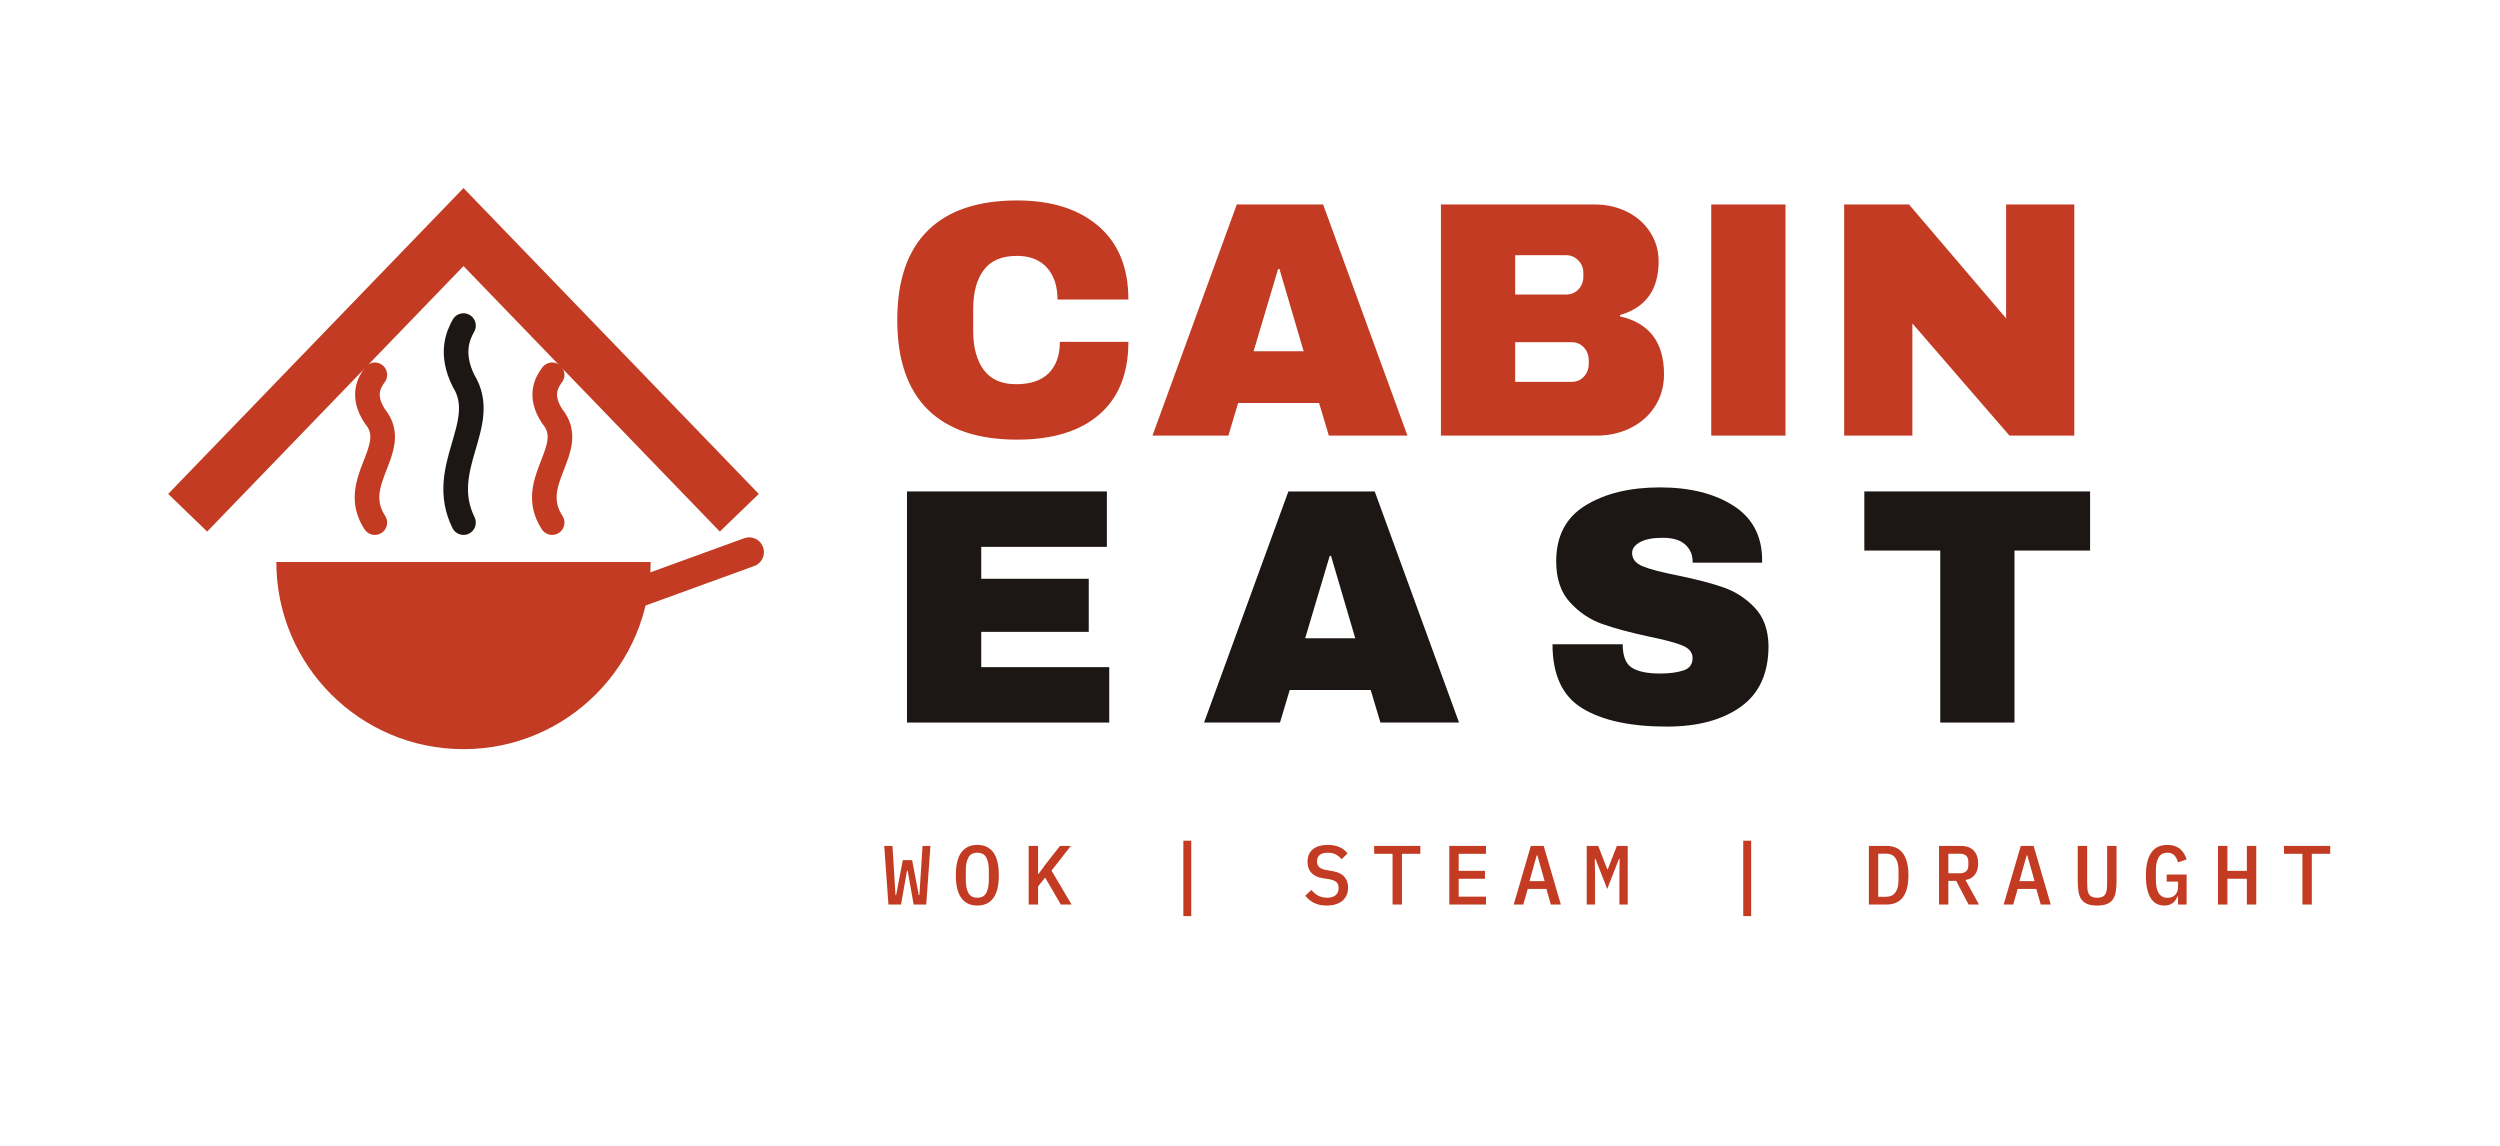
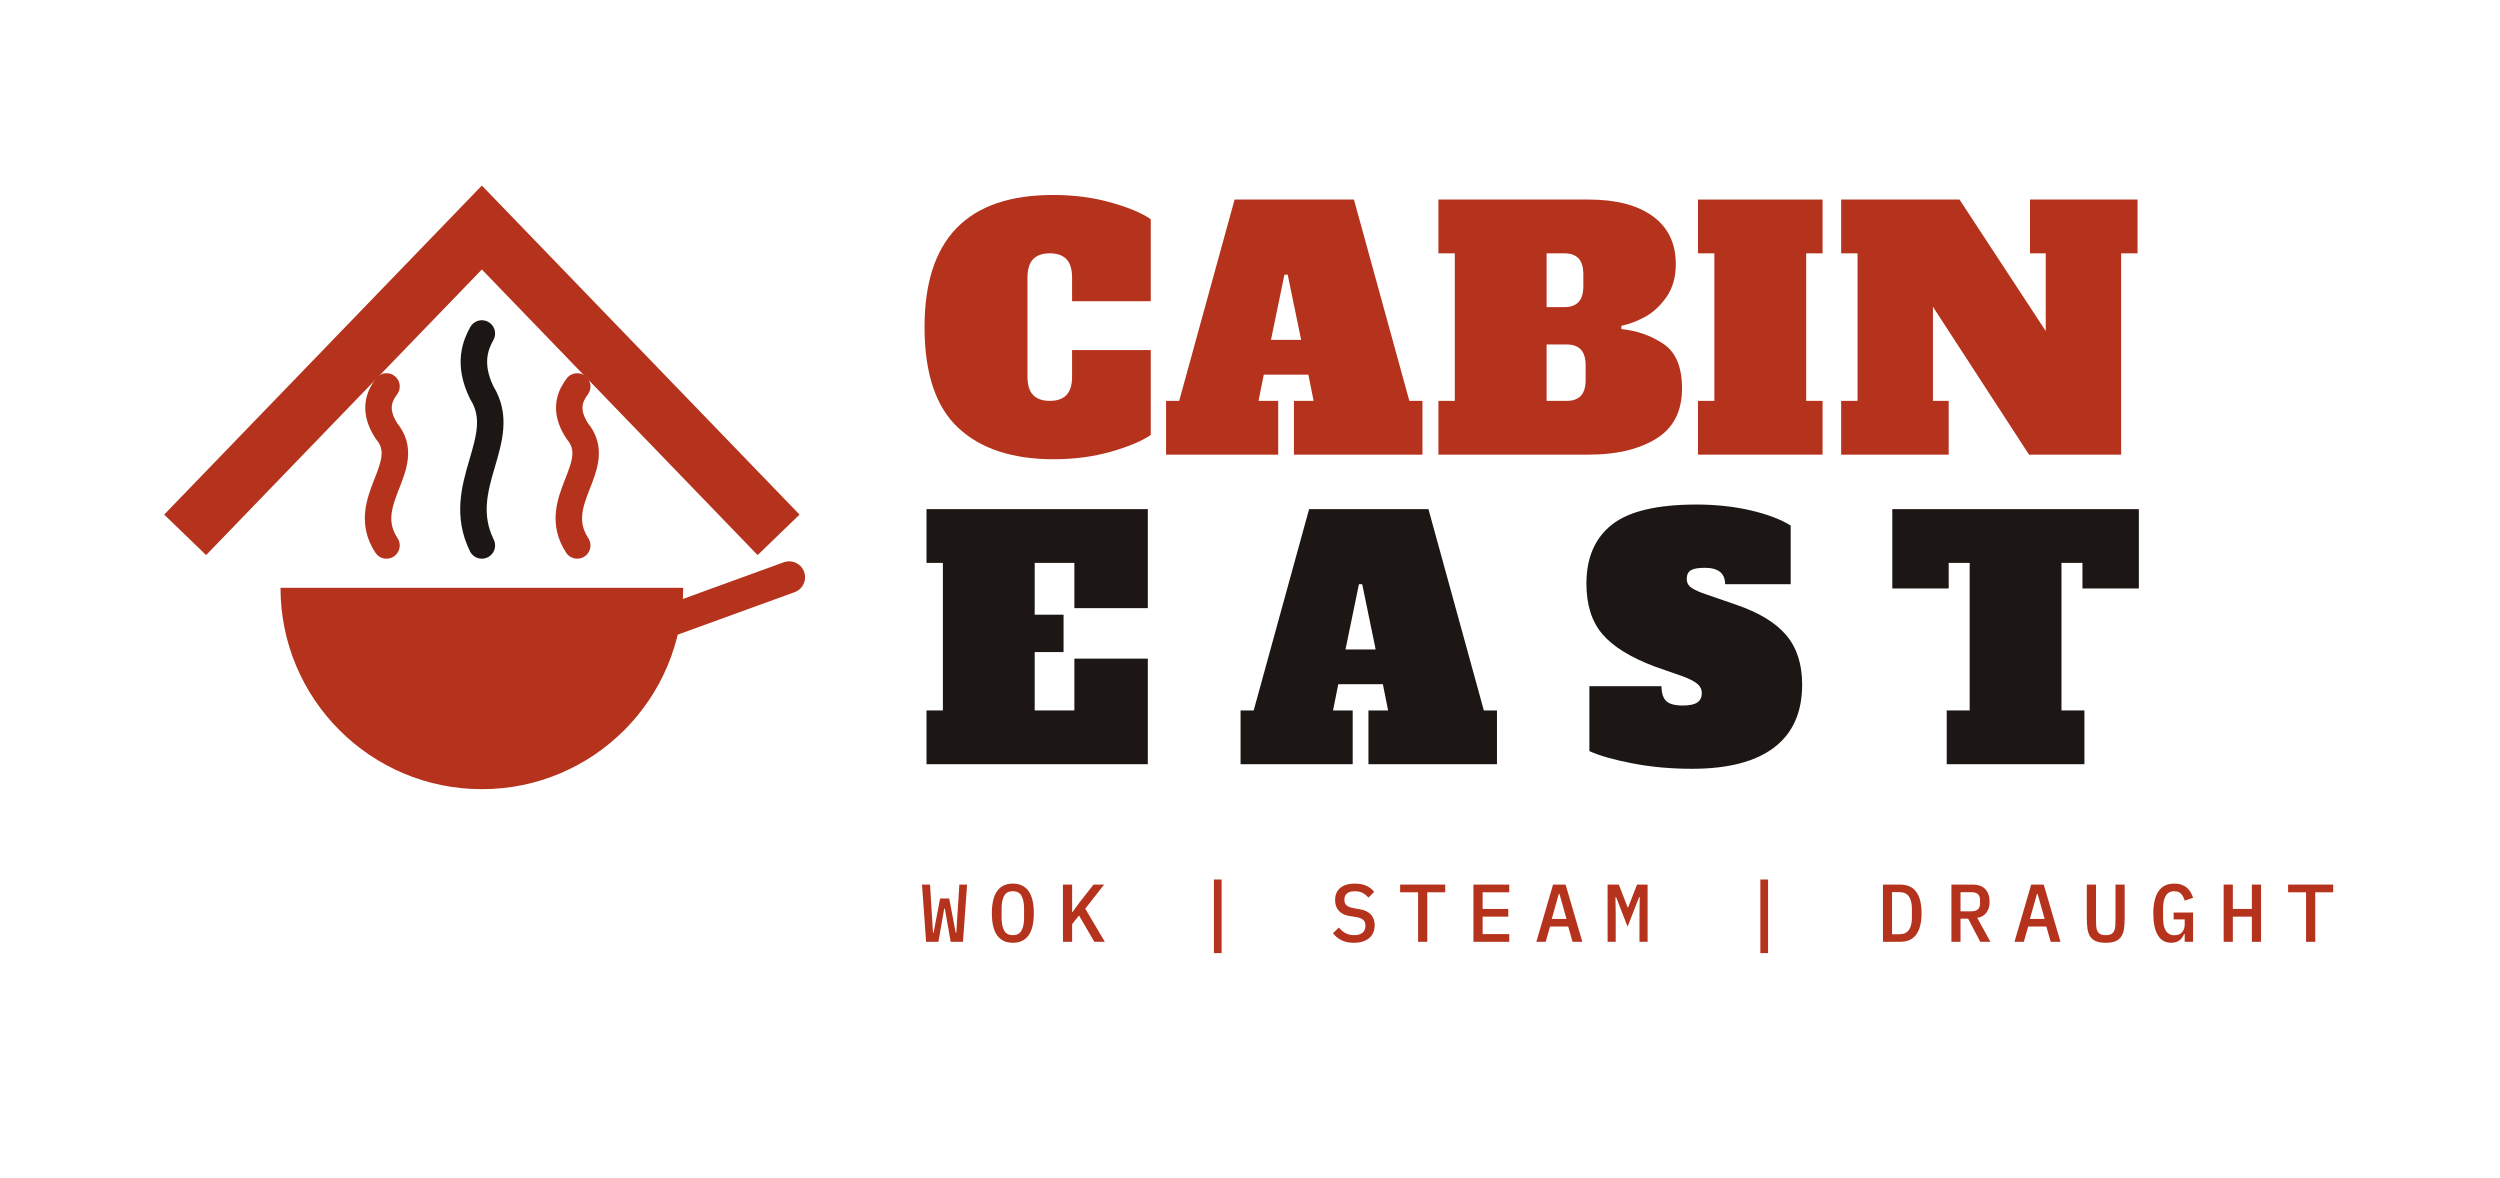
- <svg xmlns="http://www.w3.org/2000/svg" viewBox="0 0 893 409" width="893" height="409">
-   <g transform="translate(60.00 60.00) scale(1.7593)">
-     <path d="M4 70 L60 12 L116 70" fill="none" stroke="#C23B22" stroke-width="11" stroke-linejoin="miter" stroke-miterlimit="6" />
-     <path d="M42 72 C36.5 63.6 47.5 57.0 42 50.4 C39.25 46.2 40.9 43.5 42 42" fill="none" stroke="#C23B22" stroke-width="5" stroke-linecap="round" />
+ <svg xmlns="http://www.w3.org/2000/svg" viewBox="0 0 915 431" width="915" height="431">
+   <g transform="translate(60.00 60.00) scale(1.9393)">
+     <path d="M4 70 L60 12 L116 70" fill="none" stroke="#B5321C" stroke-width="11" stroke-linejoin="miter" stroke-miterlimit="6" />
+     <path d="M42 72 C36.5 63.6 47.5 57.0 42 50.4 C39.25 46.2 40.9 43.5 42 42" fill="none" stroke="#B5321C" stroke-width="5" stroke-linecap="round" />
    <path d="M60 72 C54.5 60.8 65.5 52.0 60 43.2 C57.25 37.6 58.9 34.0 60 32" fill="none" stroke="#1C1714" stroke-width="5" stroke-linecap="round" />
-     <path d="M78 72 C72.5 63.6 83.5 57.0 78 50.4 C75.25 46.2 76.9 43.5 78 42" fill="none" stroke="#C23B22" stroke-width="5" stroke-linecap="round" />
-     <path d="M22 80 H98 A38 38 0 0 1 22 80 Z" fill="#C23B22" />
-     <path d="M96 86 L118 78" stroke="#C23B22" stroke-width="6" stroke-linecap="round" />
+     <path d="M78 72 C72.5 63.6 83.5 57.0 78 50.4 C75.25 46.2 76.9 43.5 78 42" fill="none" stroke="#B5321C" stroke-width="5" stroke-linecap="round" />
+     <path d="M22 80 H98 A38 38 0 0 1 22 80 Z" fill="#B5321C" />
+     <path d="M96 86 L118 78" stroke="#B5321C" stroke-width="6" stroke-linecap="round" />
  </g>
-   <g transform="translate(315.1 155.6)">
-     <g fill="#C23B22">
-       <path transform="translate(0 0) scale(0.12 -0.12)" d="M733 405H522Q522 465 490.5 500Q459 535 401 535Q334 535 302.5 493Q271 451 271 376V312Q271 238 302.5 195.5Q334 153 399 153Q463 153 496 186Q529 219 529 279H733Q733 138 646.5 63Q560 -12 402 -12Q226 -12 135.5 78Q45 168 45 344Q45 520 135.5 610Q226 700 402 700Q555 700 644 623.5Q733 547 733 405Z" />
-       <path transform="translate(95.36 0) scale(0.12 -0.12)" d="M535 0 506 97H265L236 0H10L261 688H518L769 0ZM311 251H460L388 496H384Z" />
-       <path transform="translate(190.72 0) scale(0.12 -0.12)" d="M722 519Q722 392 607 359V355Q738 325 738 183Q738 129 711.5 87.5Q685 46 639 23Q593 0 538 0H74V688H532Q584 688 627.5 666.5Q671 645 696.5 606Q722 567 722 519ZM295 420H447Q469 420 483.5 435.5Q498 451 498 474V484Q498 506 483 521.5Q468 537 447 537H295ZM295 160H463Q485 160 499.5 175.5Q514 191 514 214V224Q514 247 499.5 262.5Q485 278 463 278H295Z" />
-       <path transform="translate(286.08 0) scale(0.12 -0.12)" d="M84 0V688H305V0Z" />
-       <path transform="translate(334.76 0) scale(0.12 -0.12)" d="M566 0 277 334V0H74V688H267L556 349V688H759V0Z" />
+   <g transform="translate(336.7 166.4)">
+     <g fill="#B5321C">
+       <path transform="translate(0 0) scale(0.12 -0.12)" d="M14 389Q14 792 406 792Q501 792 582.5 769Q664 746 704 718V468H464V540Q464 578 447 596Q430 614 396 614Q362 614 345 596Q328 578 328 540V238Q328 200 345 182Q362 164 396 164Q430 164 447 182Q464 200 464 238V319H704V60Q663 32 582.5 9Q502 -14 408 -14Q219 -14 116.5 82Q14 178 14 389Z" />
+       <path transform="translate(88.64 0) scale(0.12 -0.12)" d="M754 164H794V0H402V164H462L446 244H310L294 164H354V0H12V164H52L221 778H585ZM332 350H424L383 549H373Z" />
+       <path transform="translate(187.36 0) scale(0.12 -0.12)" d="M20 164H70V614H20V778H479Q604 778 674 727Q744 676 744 581Q744 522 716 481.5Q688 441 650.5 420.5Q613 400 578 393V383Q649 376 706 338Q763 300 763 202Q763 97 684 48.5Q605 0 479 0H20ZM404 450Q433 450 447.5 465.5Q462 481 462 514V550Q462 583 447.5 598.5Q433 614 404 614H350V450ZM411 164Q440 164 454.5 179.5Q469 195 469 228V272Q469 305 454.5 320.5Q440 336 411 336H350V164Z" />
+       <path transform="translate(282.36 0) scale(0.12 -0.12)" d="M20 0V164H70V614H20V778H400V614H350V164H400V0Z" />
+       <path transform="translate(334.76 0) scale(0.12 -0.12)" d="M596 778H924V614H874V0H593L300 451V164H348V0H20V164H70V614H20V778H381L644 377V614H596Z" />
    </g>
  </g>
-   <g transform="translate(315.1 258.1)">
+   <g transform="translate(336.7 279.7)">
    <g fill="#1C1714">
-       <path transform="translate(0 0) scale(0.12 -0.12)" d="M74 688H669V523H295V428H615V270H295V165H676V0H74Z" />
-       <path transform="translate(113.79 0) scale(0.12 -0.12)" d="M535 0 506 97H265L236 0H10L261 688H518L769 0ZM311 251H460L388 496H384Z" />
-       <path transform="translate(234.29 0) scale(0.12 -0.12)" d="M667 488V476H460V480Q460 510 438 530Q416 550 371 550Q327 550 303.5 537Q280 524 280 505Q280 478 312 465Q344 452 415 438Q498 421 551.5 402.5Q605 384 645 342Q685 300 686 228Q686 106 603.5 47Q521 -12 383 -12Q222 -12 132.5 42Q43 96 43 233H252Q252 181 279 163.5Q306 146 363 146Q405 146 432.5 155Q460 164 460 192Q460 217 429.5 229.5Q399 242 330 256Q246 274 191 293.5Q136 313 95 358Q54 403 54 480Q54 593 141.5 646.5Q229 700 363 700Q495 700 580 646.5Q665 593 667 488Z" />
-       <path transform="translate(348.08 0) scale(0.12 -0.12)" d="M470 512V0H249V512H23V688H695V512Z" />
+       <path transform="translate(0 0) scale(0.12 -0.12)" d="M20 0V164H70V614H20V778H695V476H471V614H350V456H438V342H350V164H471V322H695V0Z" />
+       <path transform="translate(115.91 0) scale(0.12 -0.12)" d="M754 164H794V0H402V164H462L446 244H310L294 164H354V0H12V164H52L221 778H585ZM332 350H424L383 549H373Z" />
+       <path transform="translate(242.97 0) scale(0.12 -0.12)" d="M17 40V238H237Q237 207 251 193Q265 179 302 179Q333 179 346.5 188.5Q360 198 360 217Q360 233 347 244.5Q334 256 302 268L216 298Q105 340 56.5 397Q8 454 8 551Q8 669 85.5 730.5Q163 792 344 792Q431 792 507.5 774.5Q584 757 631 728V549H431Q431 599 369 599Q339 599 326.5 591.5Q314 584 314 565Q314 548 328.5 538Q343 528 376 517L463 487Q569 451 617.5 393.5Q666 336 666 243Q666 116 580.5 51Q495 -14 330 -14Q234 -14 148.5 2.5Q63 19 17 40Z" />
+       <path transform="translate(354.2 0) scale(0.12 -0.12)" d="M766 536H594V614H530V164H600V0H180V164H250V614H186V536H14V778H766Z" />
    </g>
  </g>
-   <g transform="translate(315.1 323.1)">
-     <g fill="#C23B22">
+   <g transform="translate(336.7 344.7)">
+     <g fill="#B5321C">
      <path transform="translate(0 0) scale(0.03 -0.03)" d="M75 0 25 698H123L148 292L159 113H167L246 529H357L436 113H444L455 292L481 698H575L525 0H375L304 404H296L225 0Z" />
      <path transform="translate(25 0) scale(0.03 -0.03)" d="M300 -12Q234 -12 185.5 12.5Q137 37 105.5 83Q74 129 59 196Q44 263 44 349Q44 434 59 501.5Q74 569 105.5 615Q137 661 185.5 685.5Q234 710 300 710Q366 710 414.5 685.5Q463 661 494.5 615Q526 569 541 501.5Q556 434 556 349Q556 263 541 196Q526 129 494.5 83Q463 37 414.5 12.5Q366 -12 300 -12ZM300 81Q375 81 406 137.5Q437 194 437 291V408Q437 504 406 560.5Q375 617 300 617Q225 617 194 560.5Q163 504 163 408V290Q163 194 194 137.5Q225 81 300 81Z" />
      <path transform="translate(50 0) scale(0.03 -0.03)" d="M274 321 190 216V0H78V698H190V364H195L280 480L451 698H580L350 404L589 0H461Z" />
      <path transform="translate(100 0) scale(0.03 -0.03)" d="M253 -138V760H347V-138Z" />
      <path transform="translate(150 0) scale(0.03 -0.03)" d="M294 -12Q203 -12 141 20Q79 52 39 105L111 174Q151 126 196 103.5Q241 81 298 81Q364 81 399.5 111Q435 141 435 197Q435 242 409 266.5Q383 291 320 302L244 314Q194 322 160 340.5Q126 359 105 384.5Q84 410 74.5 441.5Q65 473 65 508Q65 607 129 658.5Q193 710 305 710Q388 710 446.5 683.5Q505 657 541 609L471 539Q442 574 402.5 595.5Q363 617 305 617Q243 617 210.5 590.5Q178 564 178 513Q178 470 203.5 445.5Q229 421 294 410L368 397Q462 380 505 328.5Q548 277 548 203Q548 155 531.5 115Q515 75 482.5 47Q450 19 402.5 3.5Q355 -12 294 -12Z" />
      <path transform="translate(175 0) scale(0.03 -0.03)" d="M356 604V0H244V604H25V698H575V604Z" />
      <path transform="translate(200 0) scale(0.03 -0.03)" d="M86 0V698H523V604H198V401H511V307H198V94H523V0Z" />
      <path transform="translate(225 0) scale(0.03 -0.03)" d="M462 0 409 186H187L134 0H20L224 698H377L581 0ZM302 585H294L208 279H388Z" />
      <path transform="translate(250 0) scale(0.03 -0.03)" d="M445 334 448 544H440L300 185L160 544H152L155 334V0H56V698H193L300 421H307L415 698H544V0H445Z" />
      <path transform="translate(300 0) scale(0.03 -0.03)" d="M253 -138V760H347V-138Z" />
      <path transform="translate(350 0) scale(0.03 -0.03)" d="M82 698H290Q424 698 488.5 609Q553 520 553 349Q553 178 488.5 89Q424 0 290 0H82ZM283 92Q360 92 397.5 143.5Q435 195 435 291V407Q435 503 397.5 554.5Q360 606 283 606H193V92Z" />
      <path transform="translate(375 0) scale(0.03 -0.03)" d="M195 0H84V698H345Q445 698 497.5 642Q550 586 550 488Q550 408 511 356Q472 304 399 292L560 0H436L288 282H195ZM329 372Q433 372 433 467V510Q433 605 329 605H195V372Z" />
      <path transform="translate(400 0) scale(0.03 -0.03)" d="M462 0 409 186H187L134 0H20L224 698H377L581 0ZM302 585H294L208 279H388Z" />
      <path transform="translate(425 0) scale(0.03 -0.03)" d="M181 698V269Q181 226 183.5 191Q186 156 198 131.5Q210 107 234 94Q258 81 300 81Q342 81 366 94Q390 107 402 131.5Q414 156 416.5 191Q419 226 419 269V698H531V289Q531 214 522.5 157.5Q514 101 489 63.5Q464 26 418.5 7Q373 -12 300 -12Q227 -12 181.5 7Q136 26 111 63.5Q86 101 77.5 157.5Q69 214 69 289V698Z" />
      <path transform="translate(450 0) scale(0.03 -0.03)" d="M430 96H423Q414 75 401.5 55.5Q389 36 370.5 21Q352 6 326 -3Q300 -12 266 -12Q157 -12 102 81Q47 174 47 344Q47 522 110 616Q173 710 303 710Q354 710 392.5 696Q431 682 458 658.5Q485 635 503 603.5Q521 572 532 537L431 503Q423 526 413 546.5Q403 567 388.5 583Q374 599 353.5 608Q333 617 304 617Q231 617 198.5 560.5Q166 504 166 408V297Q166 249 173 209Q180 169 196.5 140.5Q213 112 239.5 96Q266 80 304 80Q365 80 397.5 116.5Q430 153 430 210V273H295V357H532V0H430Z" />
      <path transform="translate(475 0) scale(0.03 -0.03)" d="M416 307H184V0H72V698H184V401H416V698H528V0H416Z" />
      <path transform="translate(500 0) scale(0.03 -0.03)" d="M356 604V0H244V604H25V698H575V604Z" />
    </g>
  </g>
</svg>
